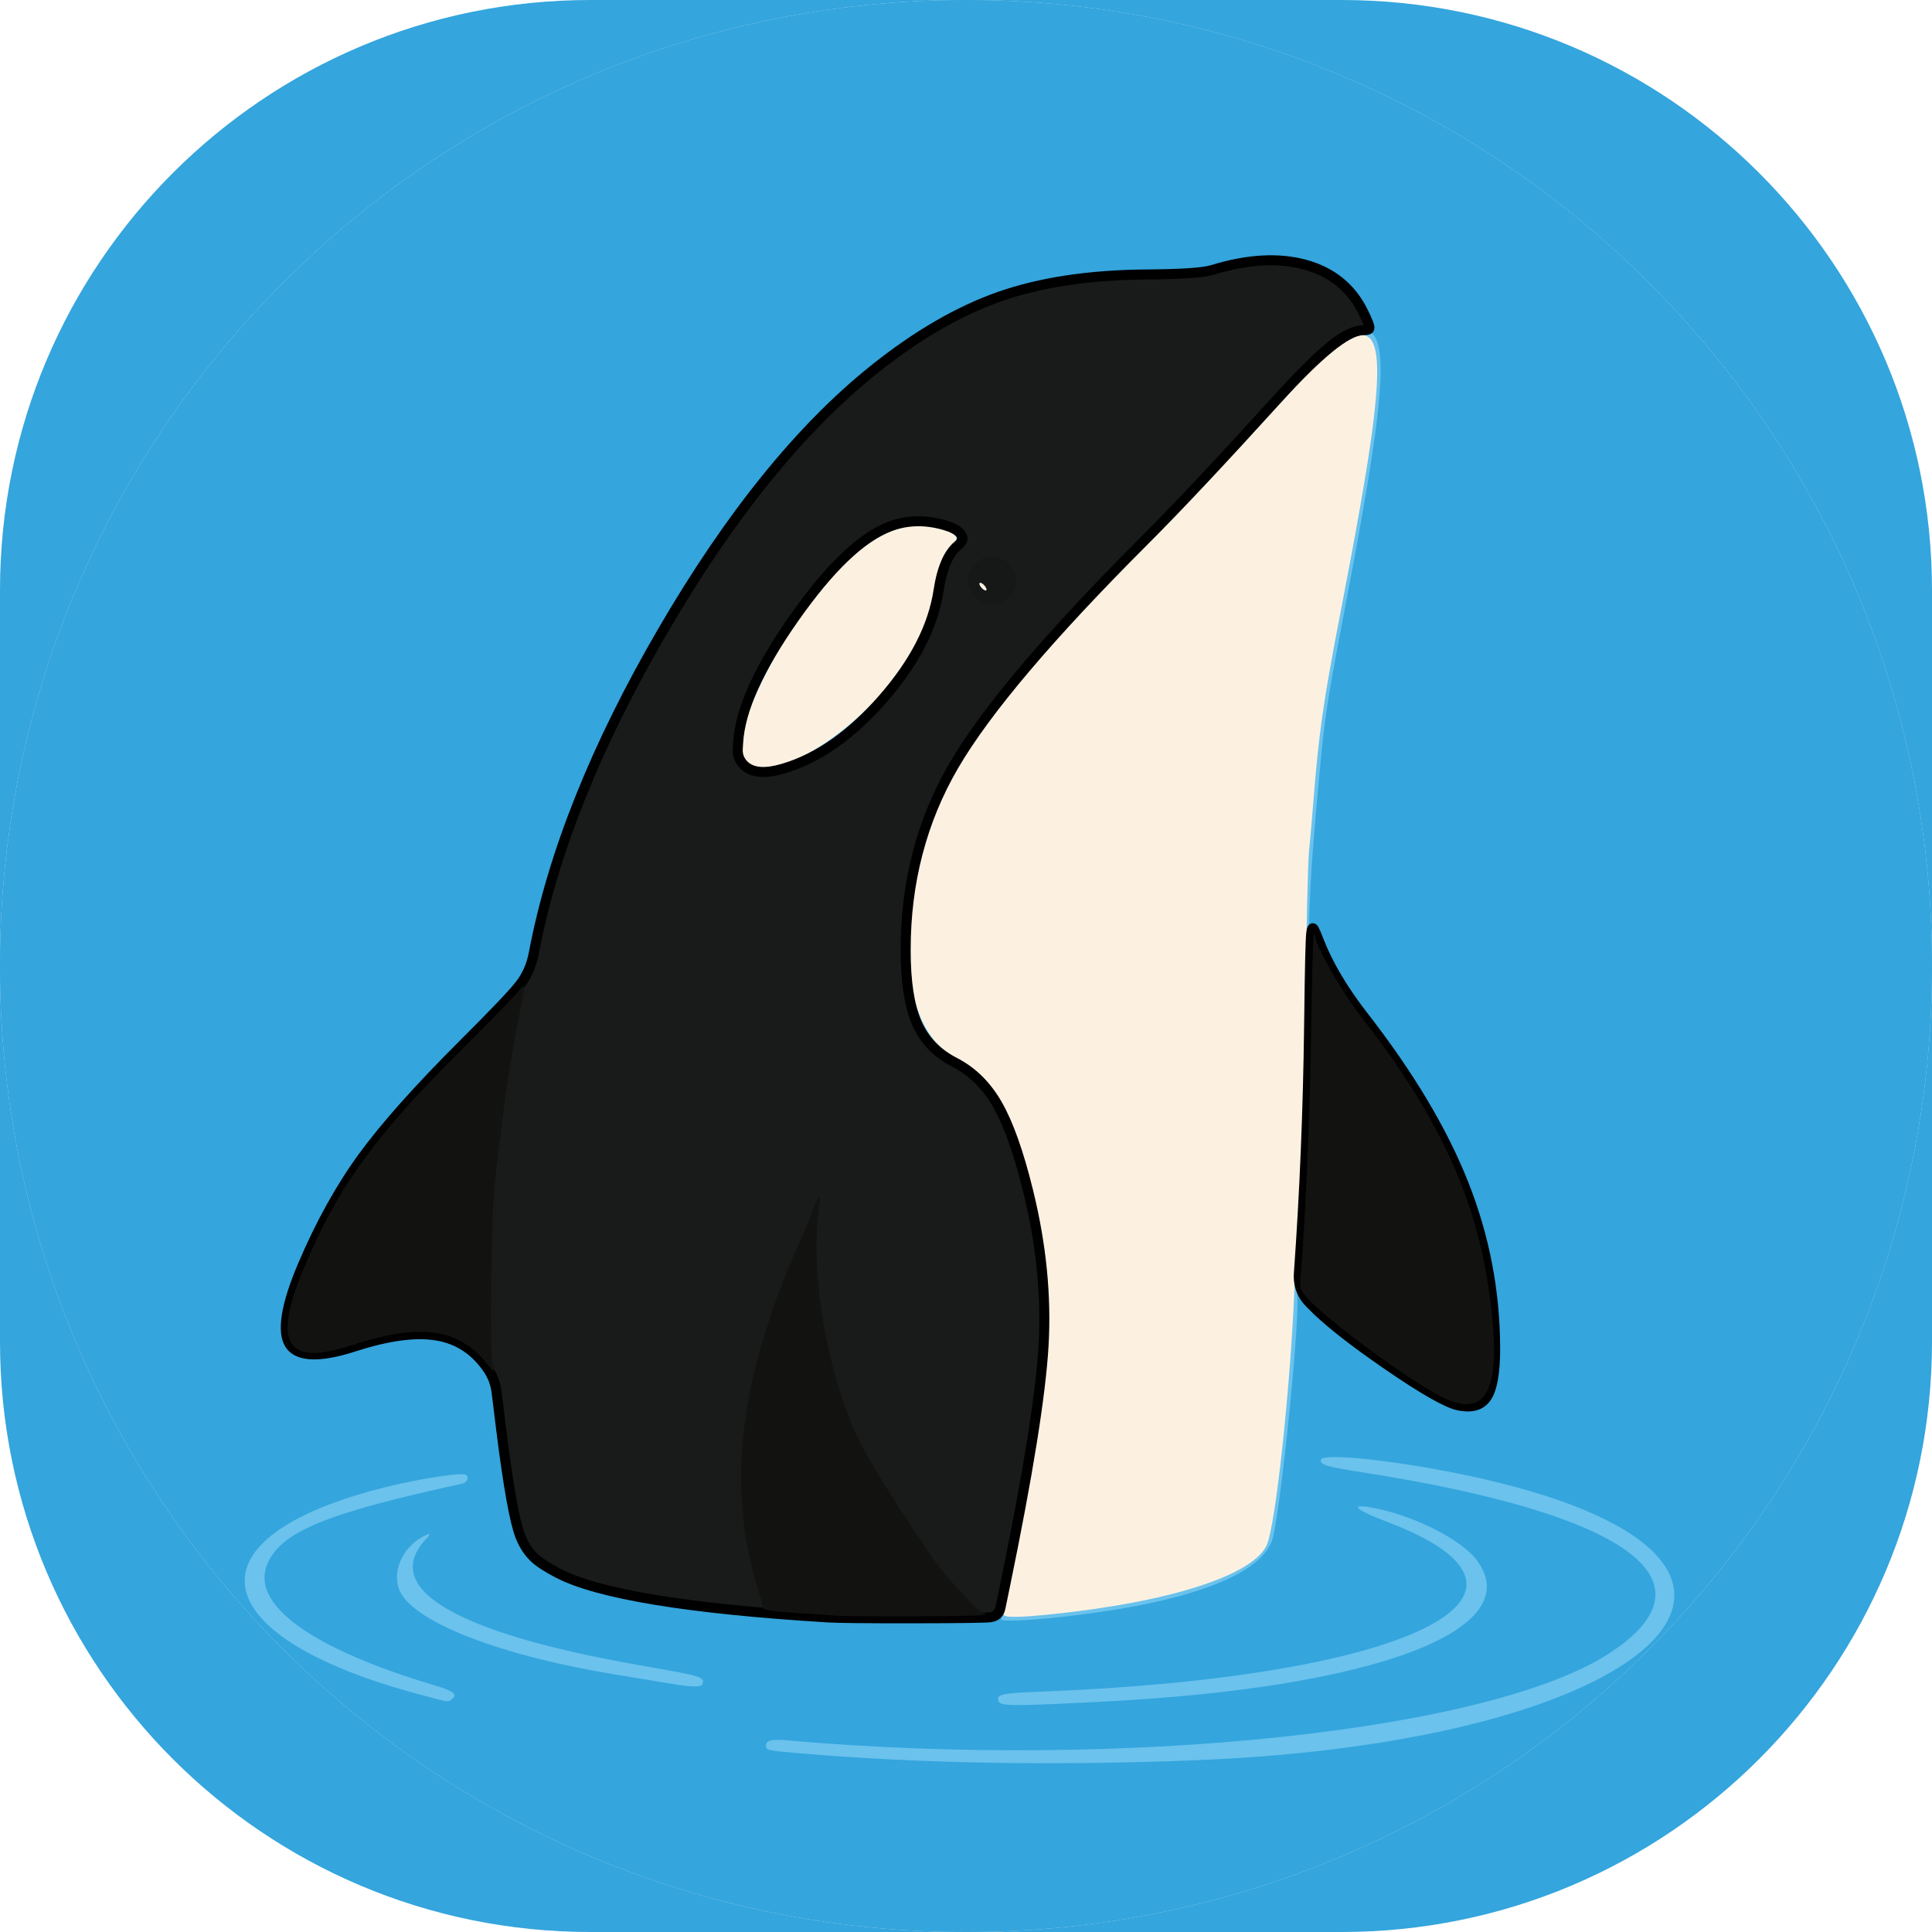
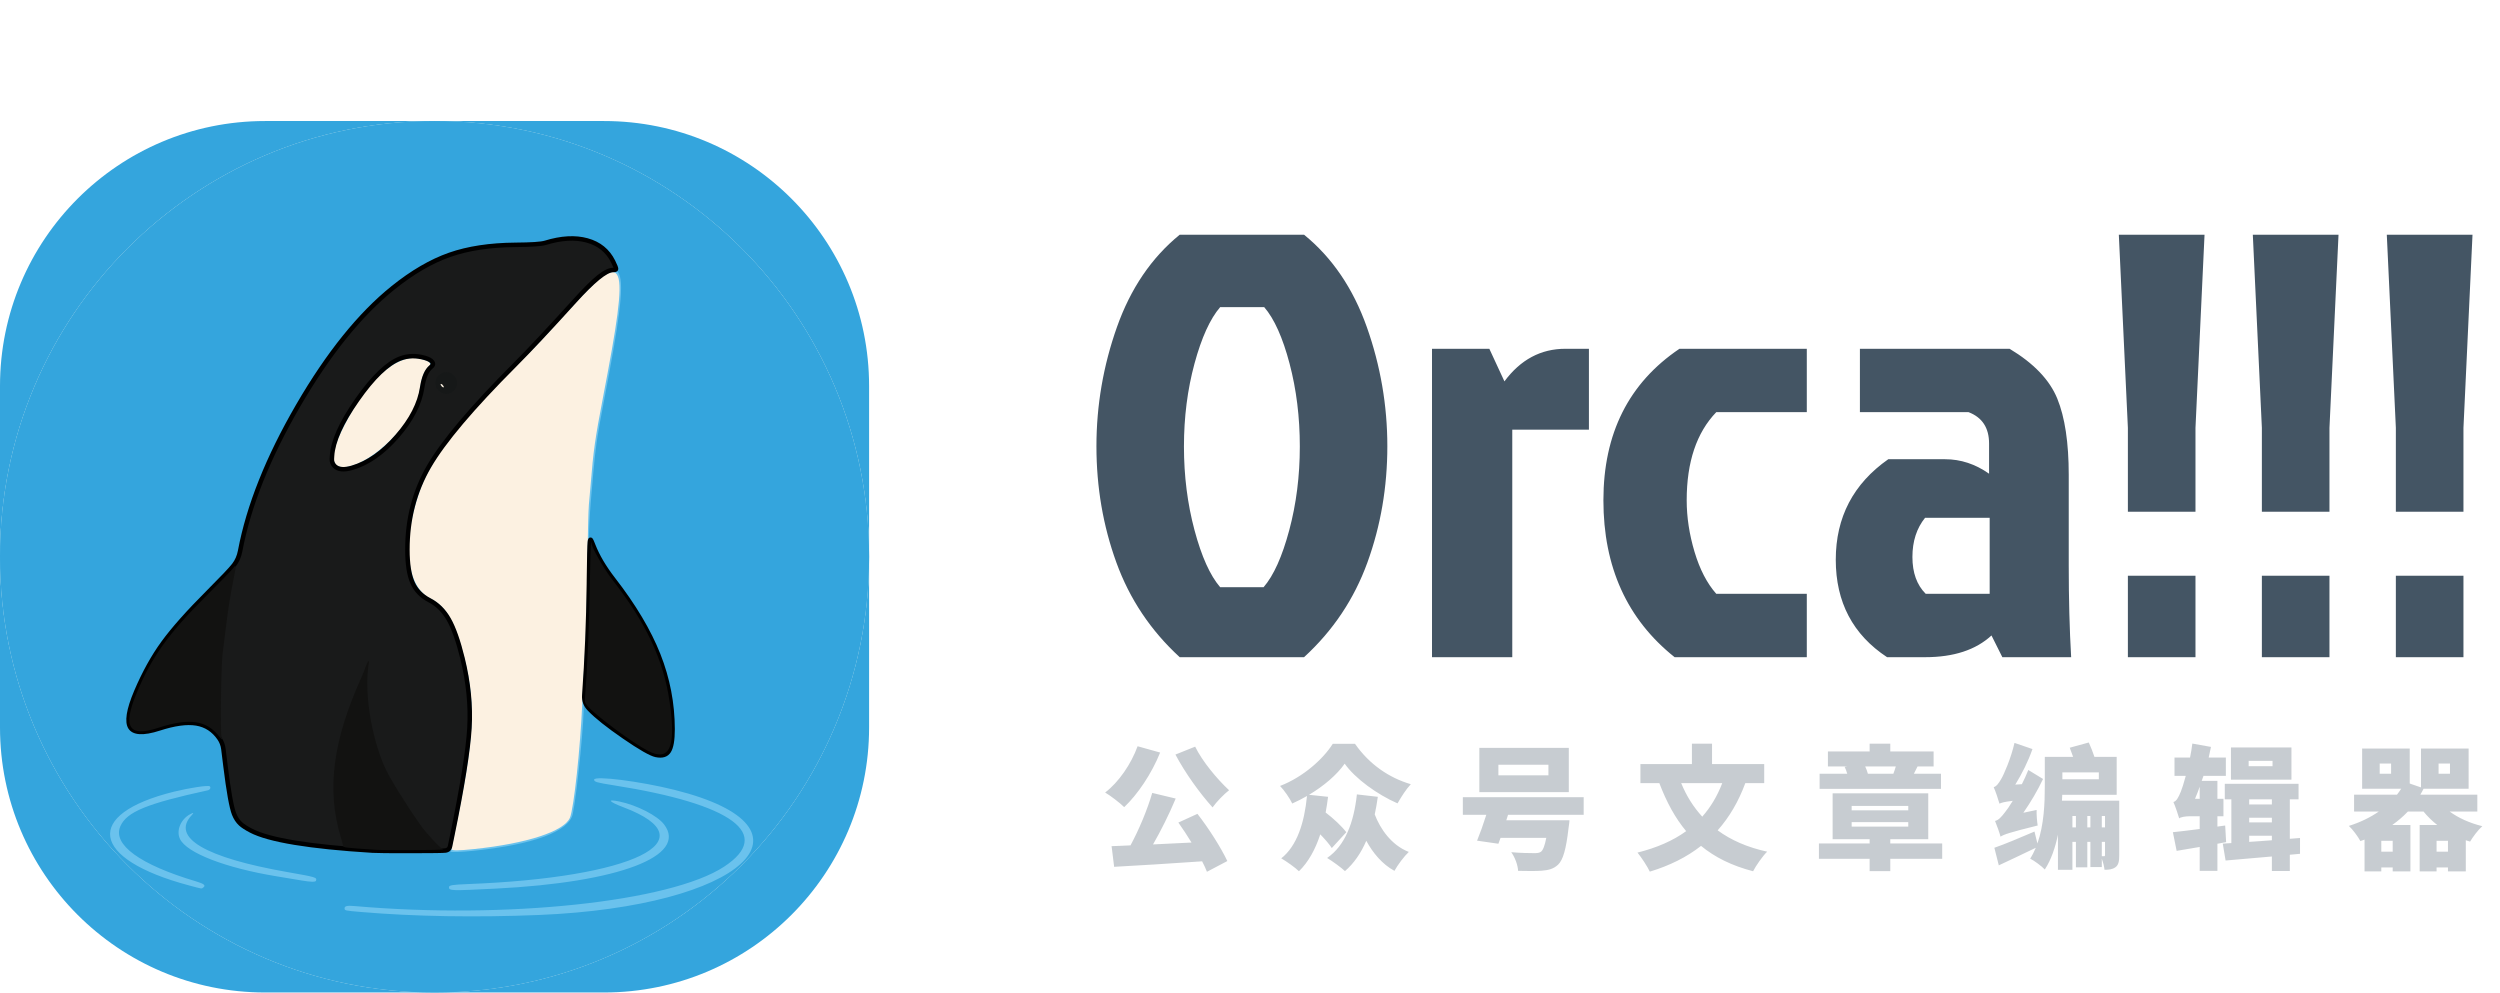
- <svg xmlns="http://www.w3.org/2000/svg" fill="none" version="1.1" width="36" height="36" viewBox="0 0 36 36">
+ <svg xmlns="http://www.w3.org/2000/svg" fill="none" version="1.1" width="186.4" height="74" viewBox="0 0 186.4 74">
  <defs>
    <clipPath id="master_svg0_2_784">
-       <path d="M0 11C9.81054792658386e-16 4.925 4.925 0 11 0L25 0C31.075 0 36 4.925 36 11L36 25C36 31.075 31.075 36 25 36L11 36C4.925 36 0 31.075 0 25Z" />
+       <path d="M0 28.788C1.962109585316772e-15 17.873 8.849 9.024 19.764 9.024L45.036 9.024C55.951 9.024 64.8 17.873 64.8 28.788L64.8 54.236C64.8 65.151 55.951 74 45.036 74L19.764 74C8.849 74 0 65.151 0 54.236Z" />
    </clipPath>
  </defs>
-   <g clip-path="url(#master_svg0_2_784)">
-     <path d="M0 11C9.81054792658386e-16 4.925 4.925 0 11 0L25 0C31.075 0 36 4.925 36 11L36 25C36 31.075 31.075 36 25 36L11 36C4.925 36 0 31.075 0 25Z" fill="#34A5DD" fill-opacity="1" />
-     <g>
-       <path d="M0,18C0,8.059,8.059,0,18,0C27.941,0,36,8.059,36,18C36,27.941,27.941,36,18,36C8.059,36,0,27.941,0,18" fill="#FCF1E1" fill-opacity="1" style="mix-blend-mode:passthrough" />
+   <g>
+     <g clip-path="url(#master_svg0_2_784)">
+       <path d="M0 28.788C1.962109585316772e-15 17.873 8.849 9.024 19.764 9.024L45.036 9.024C55.951 9.024 64.8 17.873 64.8 28.788L64.8 54.236C64.8 65.151 55.951 74 45.036 74L19.764 74C8.849 74 0 65.151 0 54.236Z" fill="#34A5DD" fill-opacity="1" />
+       <g>
+         <path d="M0,41.512C0,23.57,14.506,9.024,32.4,9.024C50.294,9.024,64.8,23.57,64.8,41.512C64.8,59.455,50.294,74,32.4,74C14.506,74,0,59.455,0,41.512" fill="#FCF1E1" fill-opacity="1" style="mix-blend-mode:passthrough" />
+       </g>
+       <g>
+         <path d="M0,41.512C0,23.57,14.506,9.024,32.4,9.024C50.294,9.024,64.8,23.57,64.8,41.512C64.8,59.455,50.294,74,32.4,74C14.506,74,0,59.455,0,41.512M35.32,63.308C39.288,62.894,42.071,61.985,42.496,60.965C42.786,60.268,43.271,55.778,43.411,52.489C43.446,51.669,43.535,50.013,43.609,48.809C43.706,47.225,43.756,45.472,43.79,42.464C43.816,40.178,43.868,38.008,43.905,37.642C43.943,37.275,44.004,36.576,44.043,36.087C44.233,33.667,44.376,32.658,44.962,29.615C47.008,18.989,46.739,18.335,42.335,23.206C40.304,25.452,39.72,26.068,38.13,27.648C33.978,31.77,32.04,34.348,31.206,36.858C29.968,40.586,30.323,43.731,32.082,44.621C33.293,45.234,33.95,46.381,34.62,49.052C35.509,52.595,35.371,55.064,33.883,62.196C33.764,62.771,33.666,63.278,33.666,63.322C33.666,63.432,34.178,63.428,35.32,63.308ZM26.152,34.75C27.715,34.344,29.89,32.395,30.827,30.562C31.112,30.003,31.219,29.627,31.384,28.6C31.47,28.067,31.705,27.553,31.96,27.337C32.261,27.084,31.99,26.875,31.158,26.721C29.508,26.415,27.284,28.471,25.596,31.864C24.459,34.148,24.651,35.14,26.152,34.75Z" fill="#6AC2ED" fill-opacity="1" style="mix-blend-mode:passthrough" />
+       </g>
+       <g>
+         <path d="M0,41.512C0,23.57,14.506,9.024,32.4,9.024C50.294,9.024,64.8,23.57,64.8,41.512C64.8,59.455,50.294,74,32.4,74C14.506,74,0,59.455,0,41.512M40.184,68.221C55.398,67.595,61.731,61.763,50.309,58.897C47.748,58.255,44.297,57.816,44.297,58.133C44.297,58.296,44.496,58.353,45.752,58.551C54.624,59.946,57.681,62.199,53.987,64.621C49.985,67.244,37.707,68.55,26.412,67.554C25.888,67.508,25.692,67.553,25.692,67.719C25.692,67.893,25.696,67.893,26.931,67.999C30.871,68.336,35.5,68.414,40.184,68.221ZM36.956,66.255C46.143,65.794,51.308,63.827,49.517,61.473C49.014,60.812,47.486,60.029,46.169,59.758C45.217,59.561,45.38,59.771,46.512,60.201C52.95,62.644,47.247,65.444,34.868,65.917C33.731,65.961,33.476,66.003,33.476,66.149C33.476,66.419,33.614,66.423,36.956,66.255ZM15.154,66.173C15.363,66.02,15.22,65.896,14.638,65.722C10.432,64.472,8.371,62.973,8.975,61.604C9.448,60.532,10.939,59.919,15.491,58.926C15.66,58.889,15.741,58.73,15.642,58.63C15.54,58.529,14.166,58.734,12.973,59.028C6.192,60.703,6.723,64.047,14.08,66.013C15.139,66.296,15.012,66.277,15.154,66.173ZM23.558,65.672C23.645,65.419,23.585,65.401,21.447,65.025C15.273,63.942,12.743,62.443,14.289,60.786C14.47,60.591,14.442,60.568,14.188,60.701C13.477,61.075,13.12,61.934,13.419,62.553C13.921,63.594,16.811,64.712,20.613,65.336C21.37,65.46,22.218,65.602,22.497,65.65C23.16,65.764,23.523,65.772,23.558,65.672ZM35.279,63.437C39.774,62.979,42.427,61.996,42.706,60.688C43.034,59.149,43.62,53.167,43.505,52.533C43.485,52.422,43.545,51.074,43.638,49.539C43.769,47.384,43.818,45.892,43.854,43.003C43.9,39.253,43.931,38.622,44.236,35.262C44.424,33.193,44.505,32.65,45.025,29.932C47.19,18.633,46.895,18.018,41.952,23.523C41.138,24.431,39.473,26.187,38.254,27.426C32.92,32.845,31.413,35.036,30.702,38.403C30.033,41.57,30.524,43.929,32.003,44.659C32.007,44.662,32.011,44.663,32.015,44.666C33.298,45.298,34.025,46.66,34.701,49.698C35.402,52.849,35.254,55.021,33.867,61.927C33.697,62.772,33.572,63.479,33.59,63.497C33.649,63.556,34.37,63.53,35.279,63.437ZM26.436,34.729C28.46,34.023,31,31.262,31.316,29.424C31.352,29.215,31.414,28.858,31.453,28.631C31.553,28.064,31.73,27.678,32.024,27.39C32.339,27.082,32.339,27.085,31.941,26.897C30.177,26.06,28.407,27.168,26.341,30.402C24.269,33.643,24.309,35.471,26.436,34.729Z" fill="#34A5DD" fill-opacity="1" style="mix-blend-mode:passthrough" />
+       </g>
+       <g>
+         <path d="M27.781,63.422C23.107,63.136,20.064,62.636,18.716,61.932C17.416,61.254,17.281,60.912,16.812,57.107L16.656,55.845C16.621,55.56,16.518,55.287,16.355,55.05C15.497,53.801,14.143,53.579,11.875,54.314C9.535,55.072,9.019,54.243,10.162,51.56C11.344,48.786,12.527,47.157,15.57,44.114C17.605,42.079,17.752,41.888,17.904,41.08C19.17,34.375,24.368,25.426,29.299,21.464C32.188,19.143,34.631,18.286,38.443,18.256C40.053,18.243,40.256,18.229,40.658,18.105C43.029,17.375,44.914,17.894,45.713,19.497C45.999,20.069,46.001,20.129,45.731,20.129C45.154,20.129,44.37,20.759,42.827,22.464C40.405,25.14,39.781,25.806,38.386,27.204C32.016,33.587,30.372,36.414,30.376,40.981C30.378,43.105,30.829,44.14,32.02,44.753C33.203,45.362,33.853,46.503,34.486,49.085C35.368,52.683,35.236,54.932,33.708,62.356L33.556,63.093C33.522,63.26,33.387,63.389,33.218,63.415C32.941,63.457,28.452,63.463,27.781,63.422ZM26.266,34.875C28.603,34.186,31.115,31.3,31.479,28.885C31.596,28.112,31.797,27.642,32.128,27.368C32.798,26.815,30.986,26.302,29.856,26.726C27.94,27.445,24.882,31.812,24.757,34.007L24.745,34.214C24.734,34.414,24.808,34.611,24.95,34.753C25.213,35.016,25.651,35.057,26.266,34.875ZM48.901,56.286C48.135,56.122,44.983,53.948,43.957,52.877L43.928,52.846C43.67,52.577,43.538,52.21,43.565,51.838C43.768,49.013,43.872,46.493,43.908,43.532C43.953,39.812,43.942,39.914,44.228,40.651C44.549,41.478,45.03,42.293,45.728,43.194C48.796,47.153,50.138,50.542,50.148,54.361C50.152,55.971,49.82,56.483,48.901,56.286Z" fill="#191A1A" fill-opacity="1" style="mix-blend-mode:passthrough" />
+         <path d="M30.647,63.617Q33.023,63.614,33.244,63.58Q33.639,63.519,33.72,63.127L33.872,62.39Q35.021,56.81,35.168,54.295Q35.316,51.768,34.648,49.045Q34.168,47.086,33.605,46.097Q33.028,45.084,32.096,44.604Q31.256,44.172,30.905,43.367Q30.544,42.539,30.543,40.981Q30.54,37.601,32.135,34.858Q33.742,32.094,38.504,27.322Q40.13,25.692,42.951,22.576Q45.015,20.296,45.731,20.296Q45.875,20.296,45.949,20.264Q46.103,20.197,46.098,20.023Q46.094,19.884,45.863,19.422Q45.23,18.153,43.819,17.765Q42.433,17.383,40.609,17.945Q40.189,18.074,38.442,18.088Q35.555,18.111,33.469,18.843Q31.383,19.575,29.194,21.333Q25.472,24.325,22.083,30.16Q18.695,35.992,17.74,41.049Q17.633,41.616,17.31,42.035Q16.97,42.477,15.452,43.995Q13.16,46.287,12.033,47.84Q10.902,49.397,10.008,51.495Q9.117,53.587,9.57,54.316Q10.047,55.082,11.926,54.473Q13.589,53.934,14.617,54.103Q15.614,54.267,16.217,55.145Q16.441,55.472,16.49,55.865L16.646,57.127Q17.001,60.002,17.297,60.754Q17.491,61.244,17.823,61.55Q18.084,61.791,18.639,62.08Q20.7,63.156,27.77,63.589Q28.279,63.62,30.647,63.617ZM33.392,63.06Q33.358,63.224,33.193,63.249Q32.998,63.279,30.647,63.282Q28.289,63.286,27.791,63.255Q20.792,62.826,18.793,61.784Q18.278,61.515,18.05,61.304Q17.774,61.05,17.608,60.631Q17.327,59.919,16.978,57.086L16.822,55.824Q16.764,55.35,16.493,54.956Q15.809,53.96,14.671,53.773Q13.563,53.591,11.823,54.155Q10.193,54.683,9.855,54.139Q9.493,53.558,10.316,51.626Q11.195,49.563,12.303,48.036Q13.415,46.505,15.689,44.232Q17.222,42.699,17.575,42.239Q17.947,41.757,18.069,41.111Q19.013,36.111,22.372,30.328Q25.73,24.547,29.404,21.594Q31.548,19.871,33.58,19.158Q35.613,18.445,38.445,18.423Q40.241,18.409,40.707,18.265Q42.439,17.732,43.731,18.088Q44.997,18.436,45.564,19.571Q45.701,19.846,45.744,19.961L45.731,19.961Q45.239,19.961,44.536,20.527Q43.869,21.063,42.703,22.352Q39.888,25.462,38.267,27.085Q33.474,31.889,31.846,34.689Q30.206,37.511,30.209,40.981Q30.21,42.609,30.598,43.5Q30.997,44.415,31.943,44.902Q32.786,45.336,33.314,46.262Q33.854,47.211,34.323,49.125Q34.979,51.799,34.834,54.276Q34.688,56.766,33.544,62.323L33.392,63.06ZM24.578,34.205Q24.556,34.594,24.832,34.871Q25.295,35.336,26.313,35.036Q28.113,34.505,29.739,32.637Q31.364,30.769,31.645,28.91Q31.804,27.853,32.235,27.497Q32.6,27.196,32.346,26.872Q32.173,26.65,31.712,26.52Q30.696,26.232,29.797,26.569Q28.312,27.127,26.498,29.717Q24.686,32.304,24.59,33.998L24.578,34.205ZM26.219,34.715Q25.392,34.959,25.069,34.635Q24.899,34.464,24.912,34.223L24.924,34.017Q25.015,32.418,26.772,29.909Q28.526,27.404,29.915,26.883Q30.711,26.584,31.621,26.842Q31.976,26.942,32.083,27.078Q32.135,27.145,32.021,27.239Q31.493,27.676,31.314,28.86Q31.048,30.623,29.486,32.417Q27.925,34.212,26.219,34.715ZM50.011,56.092Q50.318,55.618,50.315,54.361Q50.307,51.465,49.24,48.768Q48.176,46.079,45.86,43.091Q44.848,41.785,44.384,40.59Q44.375,40.566,44.357,40.52Q44.237,40.209,44.181,40.146Q44.111,40.067,44.016,40.076Q43.912,40.086,43.861,40.187Q43.828,40.252,43.812,40.401Q43.775,40.734,43.745,43.173Q43.742,43.414,43.741,43.53Q43.689,47.776,43.398,51.826Q43.35,52.485,43.808,52.963L43.836,52.993Q44.617,53.809,46.431,55.06Q48.259,56.32,48.866,56.45Q49.668,56.621,50.011,56.092ZM48.929,48.892Q49.973,51.529,49.98,54.362Q49.983,55.519,49.73,55.91Q49.513,56.246,48.936,56.122Q48.394,56.006,46.621,54.784Q44.836,53.553,44.078,52.761L44.049,52.731Q43.695,52.361,43.732,51.85Q44.023,47.79,44.075,43.534L44.08,43.177Q44.1,41.508,44.123,40.839Q44.607,42.02,45.595,43.296Q47.882,46.247,48.929,48.892Z" fill-rule="evenodd" fill="#000000" fill-opacity="1" style="mix-blend-mode:passthrough" />
+       </g>
+       <g>
+         <path d="M28.034,63.362C25.701,63.206,25.588,63.193,25.585,63.069C25.584,63.026,25.509,62.748,25.418,62.452C24.333,58.907,24.805,55.232,26.955,50.491C27.05,50.281,27.176,49.964,27.235,49.786C27.38,49.347,27.551,49.123,27.498,49.444C27.149,51.524,27.638,54.766,28.655,57.129C28.999,57.928,30.155,59.807,31.363,61.532C31.777,62.123,32.851,63.276,32.993,63.283C33.114,63.289,33.112,63.294,32.97,63.34C32.824,63.387,28.681,63.405,28.034,63.362ZM48.313,55.983C47.118,55.362,44.305,53.267,43.787,52.612C43.592,52.365,43.589,52.35,43.628,51.869C43.788,49.937,43.935,46.48,43.976,43.717C44.003,41.945,44.043,40.477,44.066,40.454C44.088,40.431,44.107,40.455,44.107,40.507C44.107,40.806,45.023,42.412,45.658,43.225C48.183,46.46,49.468,49.201,49.927,52.331C50.423,55.712,49.932,56.823,48.313,55.983ZM16.376,54.95C15.422,53.696,14.127,53.504,11.786,54.27C9.619,54.979,9.137,54.232,10.158,51.751C11.276,49.035,12.536,47.265,15.346,44.463C16.361,43.451,17.273,42.512,17.373,42.377C17.611,42.057,17.626,42.136,17.473,42.888C17.175,44.35,17.013,45.355,16.831,46.874C16.76,47.467,16.656,48.295,16.601,48.714C16.482,49.622,16.417,54.669,16.521,54.945C16.612,55.185,16.556,55.187,16.376,54.95Z" fill="#121211" fill-opacity="1" style="mix-blend-mode:passthrough" />
+       </g>
+       <g>
+         <ellipse cx="33.272" cy="28.557" rx="0.808" ry="0.81" fill="#161818" fill-opacity="1" style="mix-blend-mode:passthrough" />
+       </g>
+       <g transform="matrix(0.9290767,0.369887,0.439187,0.8983957,-10.22937,-9.229612)">
+         <ellipse cx="32.917" cy="28.727" rx="0.111" ry="0.138" fill="#FCF1E1" fill-opacity="1" style="mix-blend-mode:passthrough" />
+       </g>
    </g>
    <g>
-       <path d="M0,18C0,8.059,8.059,0,18,0C27.941,0,36,8.059,36,18C36,27.941,27.941,36,18,36C8.059,36,0,27.941,0,18M19.622,30.076C21.826,29.847,23.372,29.343,23.609,28.778C23.77,28.392,24.04,25.904,24.117,24.082C24.137,23.628,24.186,22.71,24.227,22.043C24.281,21.165,24.309,20.194,24.328,18.527C24.343,17.261,24.371,16.058,24.392,15.855C24.413,15.652,24.447,15.265,24.468,14.994C24.574,13.653,24.653,13.094,24.979,11.408C26.115,5.521,25.966,5.158,23.519,7.857C22.391,9.102,22.067,9.443,21.183,10.318C18.877,12.602,17.8,14.031,17.337,15.421C16.649,17.487,16.846,19.23,17.823,19.723C18.496,20.062,18.861,20.698,19.233,22.177C19.727,24.141,19.65,25.508,18.824,29.46C18.758,29.779,18.703,30.059,18.703,30.084C18.703,30.145,18.988,30.142,19.622,30.076ZM14.529,14.254C15.397,14.028,16.605,12.949,17.126,11.933C17.285,11.623,17.344,11.415,17.436,10.846C17.483,10.551,17.614,10.266,17.756,10.146C17.923,10.006,17.772,9.89,17.31,9.805C16.393,9.635,15.158,10.774,14.22,12.654C13.589,13.92,13.695,14.47,14.529,14.254Z" fill="#6AC2ED" fill-opacity="1" style="mix-blend-mode:passthrough" />
+       <path d="M97.23,17.5Q100.38,20.065,101.91,24.385Q103.44,28.705,103.44,33.273Q103.44,37.84,101.955,41.935Q100.47,46.03,97.23,49L87.96,49Q84.72,46.03,83.235,41.935Q81.75,37.84,81.75,33.273Q81.75,28.705,83.28,24.385Q84.81,20.065,87.96,17.5L97.23,17.5ZM90.975,43.78L94.215,43.78Q95.34,42.475,96.127,39.528Q96.915,36.58,96.915,33.295Q96.915,30.01,96.15,27.108Q95.385,24.205,94.26,22.9L90.975,22.9Q89.85,24.205,89.062,27.108Q88.275,30.01,88.275,33.295Q88.275,36.58,89.062,39.528Q89.85,42.475,90.975,43.78ZM106.77,49L106.77,26.005L111.045,26.005L112.17,28.435Q113.97,26.005,116.715,26.005L118.47,26.005L118.47,32.035L112.755,32.035L112.755,49L106.77,49ZM125.76,37.3Q125.76,39.19,126.345,41.148Q126.93,43.105,127.965,44.275L134.715,44.275L134.715,49L124.86,49Q119.55,44.77,119.55,37.3Q119.55,29.83,125.22,26.005L134.715,26.005L134.715,30.73L127.965,30.73Q125.76,33.025,125.76,37.3ZM148.35,38.605L143.535,38.605Q142.59,39.775,142.59,41.53Q142.59,43.285,143.58,44.275L148.35,44.275L148.35,38.605ZM138.675,26.005L149.835,26.005Q152.535,27.625,153.39,29.718Q154.245,31.81,154.245,35.41L154.245,42.16Q154.245,45.895,154.425,49L149.295,49L148.485,47.38Q146.73,49,143.535,49L140.7,49Q136.875,46.48,136.875,41.733Q136.875,36.985,140.79,34.24L145.02,34.24Q146.775,34.24,148.305,35.32L148.305,33.07Q148.305,31.315,146.775,30.73L138.675,30.73L138.675,26.005ZM158.655,42.925L163.695,42.925L163.695,49L158.655,49L158.655,42.925ZM164.37,17.5L163.695,31.9L163.695,38.155L158.655,38.155L158.655,31.9L157.98,17.5L164.37,17.5ZM168.645,42.925L173.685,42.925L173.685,49L168.645,49L168.645,42.925ZM174.36,17.5L173.685,31.9L173.685,38.155L168.645,38.155L168.645,31.9L167.97,17.5L174.36,17.5ZM178.635,42.925L183.675,42.925L183.675,49L178.635,49L178.635,42.925ZM184.35,17.5L183.675,31.9L183.675,38.155L178.635,38.155L178.635,31.9L177.96,17.5L184.35,17.5Z" fill="#445564" fill-opacity="1" />
    </g>
-     <g>
-       <path d="M0,18C0,8.059,8.059,0,18,0C27.941,0,36,8.059,36,18C36,27.941,27.941,36,18,36C8.059,36,0,27.941,0,18M22.324,32.798C30.776,32.452,34.295,29.22,27.949,27.632C26.526,27.276,24.609,27.033,24.609,27.209C24.609,27.299,24.72,27.331,25.418,27.44C30.347,28.213,32.045,29.462,29.993,30.803C27.77,32.257,20.948,32.98,14.673,32.429C14.382,32.403,14.273,32.428,14.273,32.52C14.273,32.616,14.276,32.617,14.961,32.675C17.151,32.862,19.722,32.905,22.324,32.798ZM20.531,31.709C25.635,31.453,28.505,30.364,27.509,29.059C27.23,28.693,26.381,28.259,25.65,28.109C25.121,28,25.211,28.117,25.84,28.355C29.417,29.708,26.248,31.26,19.371,31.522C18.739,31.546,18.598,31.569,18.598,31.65C18.598,31.799,18.674,31.802,20.531,31.709ZM8.419,31.663C8.535,31.578,8.456,31.51,8.132,31.414C5.795,30.721,4.651,29.891,4.986,29.132C5.249,28.538,6.077,28.198,8.606,27.648C8.7,27.628,8.745,27.54,8.69,27.484C8.633,27.428,7.87,27.542,7.207,27.705C3.44,28.633,3.735,30.486,7.822,31.575C8.411,31.732,8.34,31.721,8.419,31.663ZM13.088,31.386C13.136,31.246,13.103,31.236,11.915,31.028C8.485,30.427,7.079,29.597,7.938,28.679C8.039,28.571,8.023,28.558,7.882,28.632C7.487,28.839,7.289,29.315,7.455,29.658C7.734,30.235,9.339,30.854,11.452,31.2C11.873,31.269,12.343,31.347,12.498,31.373C12.867,31.437,13.068,31.441,13.088,31.386ZM19.6,30.148C22.096,29.894,23.571,29.349,23.726,28.624C23.908,27.772,24.233,24.458,24.169,24.106C24.158,24.045,24.192,23.298,24.243,22.447C24.316,21.254,24.343,20.427,24.363,18.826C24.389,16.748,24.406,16.398,24.576,14.537C24.68,13.391,24.725,13.09,25.014,11.584C26.217,5.324,26.053,4.983,23.307,8.033C22.854,8.536,21.93,9.509,21.252,10.195C18.289,13.198,17.451,14.412,17.057,16.277C16.685,18.032,16.958,19.339,17.779,19.744C17.782,19.745,17.784,19.746,17.786,19.747C18.499,20.097,18.903,20.852,19.278,22.535C19.668,24.281,19.586,25.485,18.815,29.311C18.72,29.779,18.651,30.171,18.661,30.181C18.694,30.213,19.094,30.199,19.6,30.148ZM14.686,14.242C15.811,13.85,17.222,12.321,17.398,11.303C17.418,11.187,17.452,10.989,17.474,10.863C17.529,10.549,17.628,10.335,17.791,10.176C17.966,10.005,17.966,10.007,17.745,9.902C16.765,9.439,15.782,10.052,14.634,11.844C13.483,13.64,13.505,14.653,14.686,14.242Z" fill="#34A5DD" fill-opacity="1" style="mix-blend-mode:passthrough" />
-     </g>
-     <g>
-       <path d="M15.434,30.139C12.837,29.981,11.147,29.704,10.398,29.314C9.676,28.938,9.601,28.749,9.34,26.64L9.253,25.941C9.234,25.783,9.176,25.632,9.086,25.501C8.609,24.809,7.857,24.686,6.597,25.093C5.297,25.513,5.011,25.054,5.646,23.567C6.302,22.03,6.959,21.128,8.65,19.441C9.78,18.314,9.862,18.208,9.947,17.761C10.65,14.046,13.538,9.088,16.277,6.892C17.882,5.606,19.239,5.131,21.357,5.115C22.252,5.108,22.364,5.1,22.588,5.031C23.905,4.627,24.952,4.914,25.396,5.802C25.555,6.119,25.556,6.152,25.406,6.152C25.085,6.152,24.65,6.502,23.793,7.446C22.447,8.929,22.1,9.298,21.326,10.072C17.786,13.609,16.873,15.175,16.875,17.706C16.876,18.883,17.127,19.456,17.789,19.796C18.446,20.133,18.807,20.765,19.159,22.196C19.649,24.189,19.576,25.435,18.727,29.549L18.642,29.957C18.623,30.05,18.548,30.121,18.455,30.135C18.3,30.159,15.807,30.162,15.434,30.139ZM14.592,14.323C15.891,13.941,17.286,12.342,17.489,11.004C17.553,10.575,17.665,10.315,17.849,10.164C18.221,9.857,17.214,9.573,16.587,9.808C15.522,10.206,13.823,12.626,13.754,13.842L13.747,13.956C13.741,14.067,13.782,14.176,13.861,14.255C14.007,14.401,14.25,14.423,14.592,14.323ZM27.167,26.186C26.742,26.095,24.991,24.89,24.421,24.297L24.404,24.28C24.261,24.13,24.188,23.927,24.203,23.721C24.315,22.156,24.373,20.76,24.393,19.119C24.419,17.058,24.412,17.114,24.571,17.523C24.749,17.981,25.017,18.433,25.404,18.932C27.109,21.125,27.854,23.003,27.86,25.119C27.862,26.011,27.678,26.295,27.167,26.186Z" fill="#191A1A" fill-opacity="1" style="mix-blend-mode:passthrough" />
-       <path d="M17.026,30.248Q18.346,30.246,18.469,30.227Q18.689,30.194,18.734,29.976L18.818,29.568Q19.456,26.476,19.538,25.083Q19.62,23.682,19.249,22.174Q18.982,21.088,18.669,20.54Q18.349,19.979,17.831,19.713Q17.364,19.473,17.17,19.027Q16.969,18.569,16.969,17.706Q16.967,15.833,17.853,14.313Q18.746,12.782,21.391,10.138Q22.295,9.235,23.862,7.509Q25.008,6.245,25.406,6.245Q25.486,6.245,25.527,6.228Q25.613,6.191,25.61,6.094Q25.608,6.017,25.48,5.761Q25.128,5.057,24.344,4.842Q23.574,4.631,22.561,4.942Q22.328,5.014,21.357,5.021Q19.753,5.034,18.594,5.439Q17.435,5.845,16.219,6.819Q14.151,8.477,12.268,11.71Q10.386,14.941,9.855,17.743Q9.796,18.057,9.617,18.289Q9.428,18.534,8.584,19.375Q7.311,20.645,6.685,21.505Q6.056,22.368,5.56,23.531Q5.065,24.69,5.317,25.094Q5.582,25.519,6.626,25.181Q7.549,24.883,8.12,24.977Q8.674,25.067,9.009,25.554Q9.134,25.735,9.161,25.953L9.247,26.652Q9.445,28.245,9.609,28.661Q9.717,28.933,9.902,29.103Q10.047,29.236,10.355,29.396Q11.5,29.992,15.428,30.232Q15.71,30.249,17.026,30.248ZM18.551,29.938Q18.532,30.029,18.441,30.043Q18.332,30.06,17.026,30.061Q15.716,30.063,15.439,30.046Q11.551,29.809,10.441,29.231Q10.155,29.082,10.028,28.965Q9.874,28.825,9.783,28.593Q9.627,28.198,9.432,26.629L9.346,25.93Q9.313,25.667,9.163,25.448Q8.783,24.896,8.15,24.793Q7.535,24.692,6.569,25.004Q5.663,25.297,5.475,24.996Q5.274,24.674,5.731,23.604Q6.219,22.461,6.835,21.615Q7.453,20.767,8.716,19.507Q9.568,18.658,9.764,18.403Q9.971,18.136,10.038,17.778Q10.563,15.008,12.429,11.803Q14.295,8.601,16.336,6.965Q17.527,6.01,18.656,5.615Q19.785,5.22,21.358,5.208Q22.356,5.2,22.615,5.12Q23.577,4.825,24.295,5.022Q24.998,5.215,25.313,5.844Q25.389,5.995,25.413,6.059L25.406,6.059Q25.133,6.059,24.742,6.372Q24.372,6.67,23.724,7.384Q22.16,9.107,21.26,10.006Q18.597,12.668,17.692,14.22Q16.781,15.783,16.782,17.706Q16.783,18.608,16.999,19.102Q17.22,19.609,17.746,19.878Q18.215,20.119,18.508,20.632Q18.808,21.158,19.068,22.218Q19.433,23.699,19.352,25.072Q19.271,26.451,18.635,29.53L18.551,29.938ZM13.654,13.951Q13.642,14.167,13.795,14.321Q14.053,14.578,14.619,14.412Q15.618,14.118,16.522,13.083Q17.425,12.048,17.581,11.018Q17.669,10.432,17.908,10.235Q18.111,10.068,17.97,9.888Q17.874,9.765,17.618,9.693Q17.053,9.534,16.554,9.72Q15.729,10.029,14.721,11.465Q13.714,12.898,13.661,13.837L13.654,13.951ZM14.566,14.233Q14.107,14.369,13.927,14.189Q13.833,14.095,13.84,13.961L13.847,13.847Q13.897,12.961,14.873,11.572Q15.848,10.183,16.619,9.895Q17.061,9.729,17.567,9.872Q17.765,9.928,17.824,10.003Q17.853,10.04,17.79,10.092Q17.496,10.334,17.396,10.99Q17.249,11.967,16.381,12.961Q15.514,13.955,14.566,14.233ZM27.784,26.078Q27.955,25.816,27.953,25.119Q27.949,23.514,27.356,22.02Q26.765,20.53,25.478,18.875Q24.915,18.151,24.658,17.489Q24.653,17.476,24.643,17.45Q24.576,17.278,24.545,17.243Q24.506,17.199,24.453,17.204Q24.396,17.209,24.367,17.266Q24.349,17.302,24.34,17.385Q24.319,17.569,24.303,18.92Q24.301,19.056,24.3,19.118Q24.271,21.47,24.11,23.714Q24.083,24.08,24.337,24.344L24.354,24.361Q24.787,24.813,25.795,25.506Q26.81,26.205,27.148,26.277Q27.593,26.372,27.784,26.078ZM27.183,22.089Q27.763,23.55,27.767,25.119Q27.768,25.761,27.628,25.977Q27.507,26.163,27.187,26.094Q26.886,26.03,25.901,25.353Q24.909,24.671,24.488,24.232L24.472,24.215Q24.275,24.011,24.296,23.728Q24.458,21.478,24.487,19.12Q24.487,19.06,24.489,18.923Q24.5,17.999,24.513,17.628Q24.782,18.282,25.331,18.989Q26.601,20.624,27.183,22.089Z" fill-rule="evenodd" fill="#000000" fill-opacity="1" style="mix-blend-mode:passthrough" />
-     </g>
-     <g>
-       <path d="M15.574,30.106C14.278,30.02,14.215,30.012,14.214,29.944C14.213,29.92,14.172,29.766,14.121,29.602C13.518,27.638,13.781,25.601,14.975,22.975C15.028,22.859,15.098,22.683,15.13,22.584C15.211,22.341,15.306,22.217,15.276,22.395C15.083,23.547,15.354,25.343,15.92,26.653C16.111,27.095,16.753,28.137,17.424,29.092C17.654,29.42,18.25,30.058,18.329,30.062C18.397,30.065,18.396,30.068,18.316,30.094C18.235,30.12,15.934,30.13,15.574,30.106ZM26.841,26.017C26.177,25.674,24.614,24.513,24.326,24.15C24.218,24.013,24.216,24.005,24.238,23.738C24.327,22.668,24.409,20.753,24.431,19.221C24.446,18.24,24.468,17.426,24.481,17.414C24.494,17.401,24.504,17.414,24.504,17.443C24.504,17.609,25.013,18.499,25.366,18.949C26.768,20.741,27.482,22.26,27.737,23.994C28.013,25.867,27.74,26.483,26.841,26.017ZM9.098,25.445C8.568,24.75,7.848,24.644,6.548,25.068C5.344,25.461,5.076,25.048,5.643,23.673C6.264,22.168,6.964,21.187,8.526,19.635C9.089,19.074,9.596,18.554,9.652,18.479C9.784,18.302,9.792,18.346,9.707,18.762C9.541,19.572,9.451,20.129,9.35,20.971C9.311,21.299,9.254,21.758,9.223,21.99C9.156,22.493,9.12,25.29,9.178,25.442C9.229,25.575,9.198,25.576,9.098,25.445Z" fill="#121211" fill-opacity="1" style="mix-blend-mode:passthrough" />
-     </g>
-     <g>
-       <ellipse cx="18.485" cy="10.822" rx="0.449" ry="0.449" fill="#161818" fill-opacity="1" style="mix-blend-mode:passthrough" />
-     </g>
-     <g transform="matrix(0.9294201,0.3690236,0.4401469,0.8979258,-3.484856,-5.619116)">
-       <ellipse cx="18.287" cy="10.916" rx="0.062" ry="0.076" fill="#FCF1E1" fill-opacity="1" style="mix-blend-mode:passthrough" />
+     <g style="opacity:0.3;">
+       <path d="M87.64,56.26C88.37,57.64,89.46,59.15,90.41,60.2C90.69,59.8,91.25,59.22,91.64,58.92C90.73,58.07,89.65,56.77,89.11,55.67L87.64,56.26ZM84.82,55.64C84.33,56.98,83.41,58.32,82.4,59.09C82.8,59.33,83.51,59.87,83.82,60.18C84.82,59.24,85.87,57.68,86.5,56.11L84.82,55.64ZM87.86,61.33C88.18,61.78,88.52,62.3,88.84,62.82C87.87,62.87,86.89,62.92,85.97,62.96C86.55,61.95,87.17,60.72,87.66,59.54L85.91,59.12C85.55,60.36,84.92,61.87,84.29,63.03C83.78,63.06,83.3,63.07,82.88,63.09L83.07,64.63C84.83,64.53,87.28,64.39,89.63,64.22C89.78,64.5,89.9,64.77,89.99,65L91.51,64.2C91.04,63.21,90.14,61.78,89.28,60.68L87.86,61.33ZM100.38,62.05C100.05,61.61,99.44,61.04,98.84,60.58C98.91,60.2,98.97,59.81,99.02,59.41L97.6,59.26C98.71,58.6,99.69,57.76,100.26,56.94C101.04,58.05,102.69,59.24,104.2,59.9C104.47,59.43,104.81,58.88,105.19,58.47C103.56,57.99,102.1,56.99,101.03,55.46L99.37,55.46C98.66,56.59,97.16,57.94,95.44,58.6C95.76,58.93,96.17,59.53,96.35,59.91C96.72,59.74,97.09,59.56,97.45,59.35C97.25,61.37,96.7,63.07,95.53,64C95.89,64.2,96.59,64.7,96.85,64.96C97.55,64.28,98.07,63.34,98.44,62.21C98.79,62.57,99.11,62.94,99.3,63.23L100.38,62.05ZM101.17,59.23C100.94,61.34,100.29,63.05,98.95,63.97C99.32,64.19,100.01,64.69,100.28,64.95C100.94,64.38,101.47,63.62,101.87,62.69C102.36,63.59,103.06,64.44,103.97,64.93C104.2,64.5,104.7,63.84,105.04,63.52C103.73,63.01,102.9,61.78,102.5,60.72C102.59,60.3,102.67,59.87,102.73,59.41L101.17,59.23ZM115.45,57.81L111.72,57.81L111.72,57.02L115.45,57.02L115.45,57.81ZM116.97,55.76L110.3,55.76L110.3,59.06L116.97,59.06L116.97,55.76ZM118.08,60.75L118.08,59.44L109.07,59.44L109.07,60.75L110.82,60.75C110.6,61.45,110.34,62.17,110.13,62.68L111.72,62.91C111.77,62.78,111.82,62.63,111.88,62.47L115.29,62.47C115.18,63.05,115.05,63.39,114.89,63.51C114.75,63.6,114.61,63.61,114.39,63.61C114.08,63.61,113.33,63.6,112.68,63.54C112.96,63.93,113.17,64.51,113.19,64.93C113.88,64.95,114.54,64.95,114.94,64.92C115.46,64.88,115.83,64.79,116.17,64.47C116.54,64.12,116.77,63.32,116.95,61.75C116.99,61.56,117.02,61.16,117.02,61.16L112.31,61.16L112.44,60.75L118.08,60.75ZM128.41,58.39C128.04,59.36,127.54,60.19,126.92,60.89C126.25,60.16,125.73,59.32,125.35,58.39L128.41,58.39ZM131.54,58.39L131.54,56.97L127.65,56.97L127.65,55.45L126.15,55.45L126.15,56.97L122.31,56.97L122.31,58.39L123.72,58.39C124.25,59.78,124.89,60.98,125.72,61.97C124.73,62.69,123.52,63.21,122.09,63.57C122.38,63.92,122.84,64.62,123.01,64.99C124.49,64.54,125.76,63.91,126.83,63.07C127.86,63.92,129.13,64.55,130.71,64.96C130.93,64.54,131.41,63.84,131.76,63.5C130.29,63.18,129.06,62.64,128.07,61.91C128.93,60.94,129.62,59.78,130.13,58.39L131.54,58.39ZM141.35,57.15C141.3,57.33,141.23,57.52,141.17,57.69L139.27,57.69C139.23,57.52,139.15,57.33,139.07,57.15L141.35,57.15ZM144.72,57.69L142.7,57.69C142.78,57.53,142.87,57.36,142.97,57.15L144.17,57.15L144.17,56.03L140.94,56.03L140.94,55.45L139.4,55.45L139.4,56.03L136.29,56.03L136.29,57.15L137.73,57.15L137.54,57.18C137.61,57.33,137.68,57.51,137.73,57.69L135.67,57.69L135.67,58.82L144.72,58.82L144.72,57.69ZM138.06,61.3L142.28,61.3L142.28,61.63L138.06,61.63L138.06,61.3ZM138.06,60.09L142.28,60.09L142.28,60.42L138.06,60.42L138.06,60.09ZM144.81,62.89L140.94,62.89L140.94,62.57L143.77,62.57L143.77,59.15L136.64,59.15L136.64,62.57L139.4,62.57L139.4,62.89L135.62,62.89L135.62,64.03L139.4,64.03L139.4,64.95L140.94,64.95L140.94,64.03L144.81,64.03L144.81,62.89ZM150.86,60.6C151.41,59.81,151.93,58.93,152.33,58.08L151.23,57.41C151.09,57.77,150.92,58.13,150.75,58.47L150.26,58.5C150.75,57.71,151.23,56.75,151.54,55.85L150.2,55.39C149.94,56.55,149.39,57.79,149.2,58.1C149.01,58.42,148.86,58.63,148.65,58.69C148.8,59.03,149.01,59.66,149.08,59.92C149.23,59.85,149.45,59.78,150.07,59.71C149.83,60.11,149.62,60.41,149.5,60.55C149.21,60.93,149.01,61.15,148.75,61.21C148.89,61.54,149.1,62.14,149.16,62.38C149.41,62.22,149.82,62.07,151.93,61.55C151.88,61.27,151.84,60.75,151.85,60.39L150.86,60.6ZM156.71,63.84L156.71,62.77L156.95,62.77L156.95,63.75C156.95,63.82,156.93,63.84,156.88,63.84L156.71,63.84ZM155.63,61.69L155.63,60.84L155.86,60.84L155.86,61.69L155.63,61.69ZM154.52,61.69L154.52,60.84L154.78,60.84L154.78,61.69L154.52,61.69ZM156.95,60.84L156.95,61.69L156.71,61.69L156.71,60.84L156.95,60.84ZM156.49,57.59L156.49,58.1L153.77,58.1L153.77,57.59L156.49,57.59ZM158.01,59.7L153.74,59.7C153.75,59.55,153.76,59.4,153.76,59.26L157.82,59.26L157.82,56.43L156.16,56.43C156.05,56.1,155.89,55.68,155.74,55.36L154.32,55.75C154.4,55.95,154.49,56.2,154.57,56.43L152.46,56.43L152.46,58.61C152.46,59.82,152.41,61.48,151.91,62.89L151.69,62C150.6,62.47,149.45,62.95,148.7,63.21L149.03,64.52C149.86,64.13,150.85,63.67,151.79,63.21C151.67,63.49,151.53,63.77,151.37,64.02C151.66,64.16,152.24,64.59,152.46,64.83C152.94,64.1,153.24,63.19,153.44,62.24L153.44,64.85L154.52,64.85L154.52,62.77L154.78,62.77L154.78,64.67L155.63,64.67L155.63,62.77L155.86,62.77L155.86,64.65L156.71,64.65L156.71,64.03C156.81,64.29,156.89,64.61,156.91,64.85C157.23,64.85,157.49,64.83,157.73,64.66C157.97,64.48,158.01,64.19,158.01,63.77L158.01,59.7ZM169.44,57.13L167.66,57.13L167.66,56.73L169.44,56.73L169.44,57.13ZM170.85,55.73L166.34,55.73L166.34,58.13L170.85,58.13L170.85,55.73ZM163.66,59.56C163.78,59.28,163.9,58.97,164.01,58.66L164.01,59.56L163.66,59.56ZM165.98,62.79L165.91,61.55L165.33,61.63L165.33,60.86L165.78,60.86L165.78,59.56L165.33,59.56L165.33,58.22L164.16,58.22L164.29,57.85L165.96,57.85L165.96,56.48L164.68,56.48C164.74,56.22,164.8,55.95,164.85,55.69L163.46,55.44C163.42,55.78,163.36,56.14,163.29,56.48L162.13,56.48L162.13,57.85L162.97,57.85C162.82,58.41,162.68,58.84,162.6,59.03C162.42,59.47,162.28,59.73,162.05,59.8C162.2,60.14,162.41,60.77,162.48,61.02C162.57,60.92,162.97,60.86,163.27,60.86L164.01,60.86L164.01,61.81C163.25,61.91,162.56,61.99,162.01,62.05L162.29,63.44C162.81,63.35,163.4,63.25,164.01,63.15L164.01,64.93L165.33,64.93L165.33,62.91L165.98,62.79ZM167.7,62.31L169.39,62.31L169.39,62.65C168.81,62.69,168.24,62.74,167.7,62.77L167.7,62.31ZM169.39,59.6L169.39,59.98L167.7,59.98L167.7,59.6L169.39,59.6ZM167.7,60.97L169.39,60.97L169.39,61.32L167.7,61.32L167.7,60.97ZM171.49,62.48L170.73,62.54L170.73,59.6L171.38,59.6L171.38,58.44L165.88,58.44L165.88,59.6L166.37,59.6L166.37,62.86L165.73,62.9L165.94,64.16C166.9,64.08,168.12,63.97,169.39,63.86L169.39,64.94L170.73,64.94L170.73,63.73L171.49,63.66L171.49,62.48ZM181.67,63.5L181.67,62.69L182.52,62.69L182.52,63.5L181.67,63.5ZM178.4,63.5L177.55,63.5L177.55,62.69L178.4,62.69L178.4,63.5ZM178.28,57.69L177.43,57.69L177.43,56.93L178.28,56.93L178.28,57.69ZM181.82,56.93L182.67,56.93L182.67,57.69L181.82,57.69L181.82,56.93ZM184.71,60.51L184.71,59.25L180.46,59.25C180.55,59.11,180.62,58.96,180.7,58.81L184.06,58.81L184.06,55.81L180.51,55.81L180.51,58.71L179.67,58.42L179.67,55.81L176.12,55.81L176.12,58.81L179.03,58.81C178.93,58.96,178.83,59.11,178.72,59.25L175.52,59.25L175.52,60.51L177.36,60.51C176.71,60.96,175.96,61.32,175.13,61.58C175.41,61.83,175.82,62.39,175.99,62.71C176.09,62.67,176.2,62.63,176.3,62.6L176.3,64.97L177.55,64.97L177.55,64.68L178.4,64.68L178.4,64.97L179.72,64.97L179.72,61.51L178.37,61.51C178.79,61.21,179.18,60.88,179.53,60.51L180.7,60.51C181,60.88,181.34,61.21,181.72,61.51L180.41,61.51L180.41,64.97L181.67,64.97L181.67,64.68L182.52,64.68L182.52,64.97L183.85,64.97L183.85,62.65C183.96,62.69,184.06,62.72,184.17,62.75C184.37,62.41,184.77,61.87,185.08,61.6C184.15,61.37,183.3,60.99,182.65,60.51L184.71,60.51Z" fill="#445564" fill-opacity="1" />
    </g>
  </g>
</svg>
